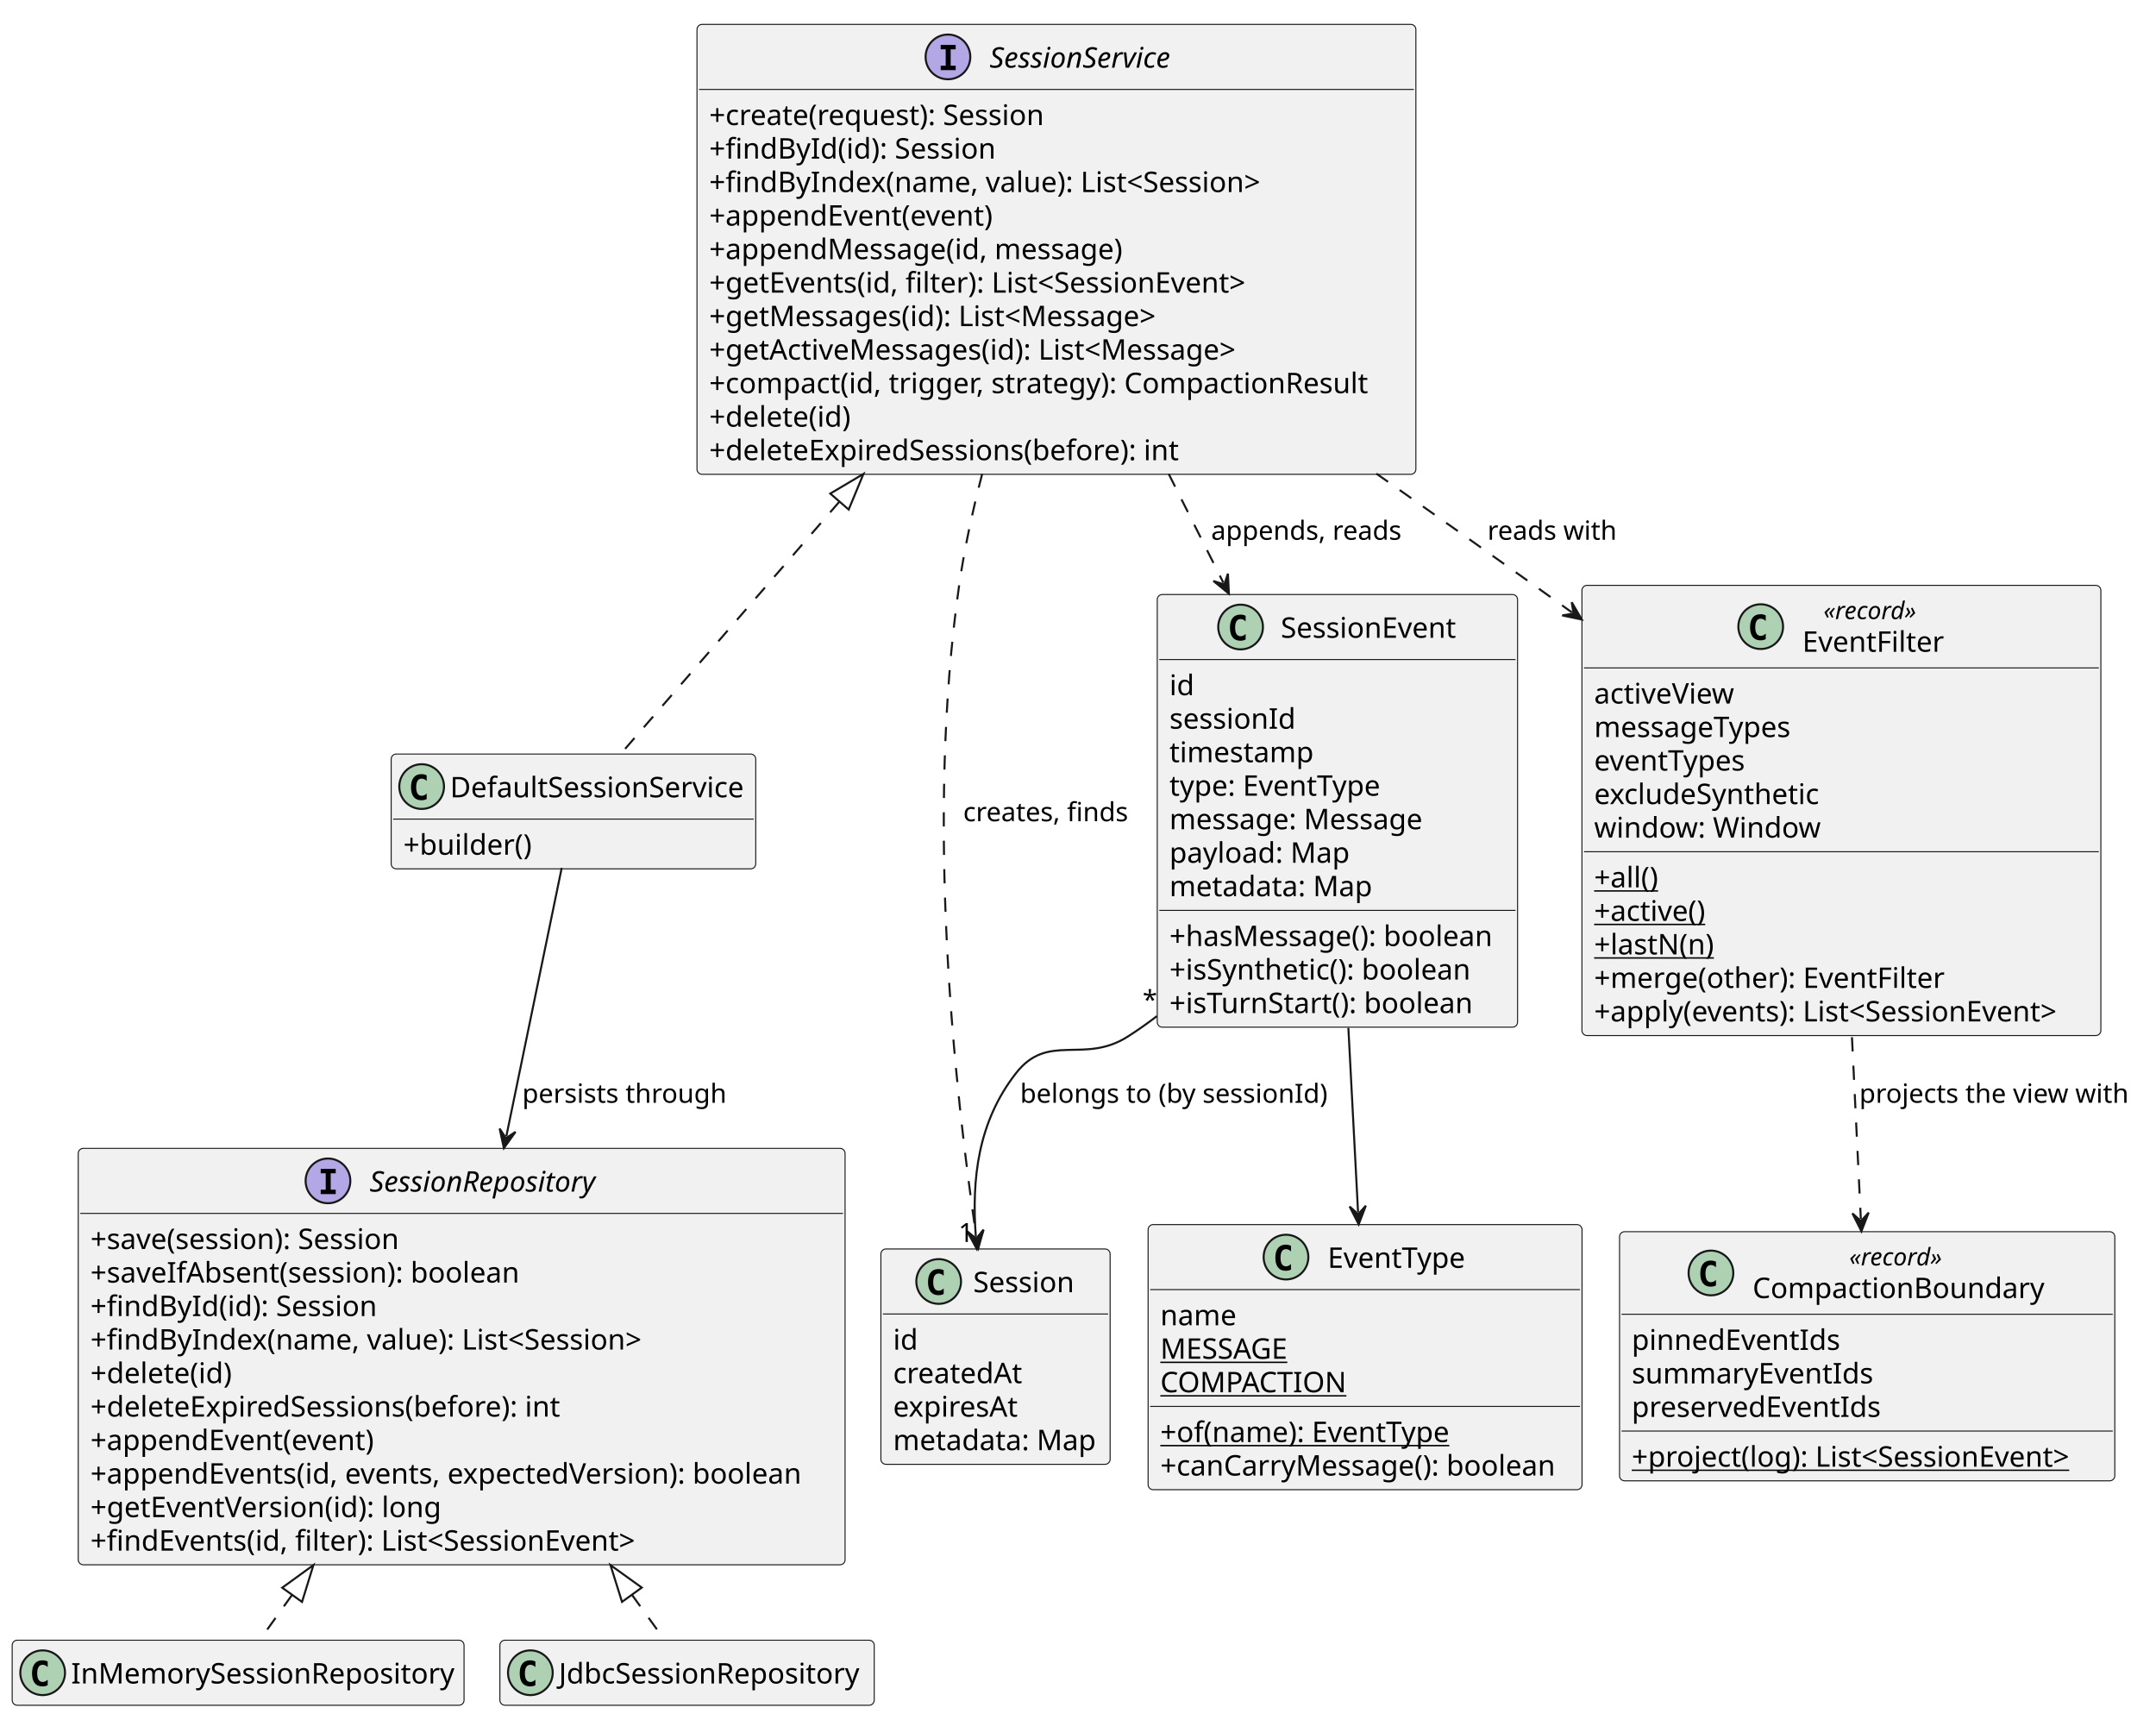
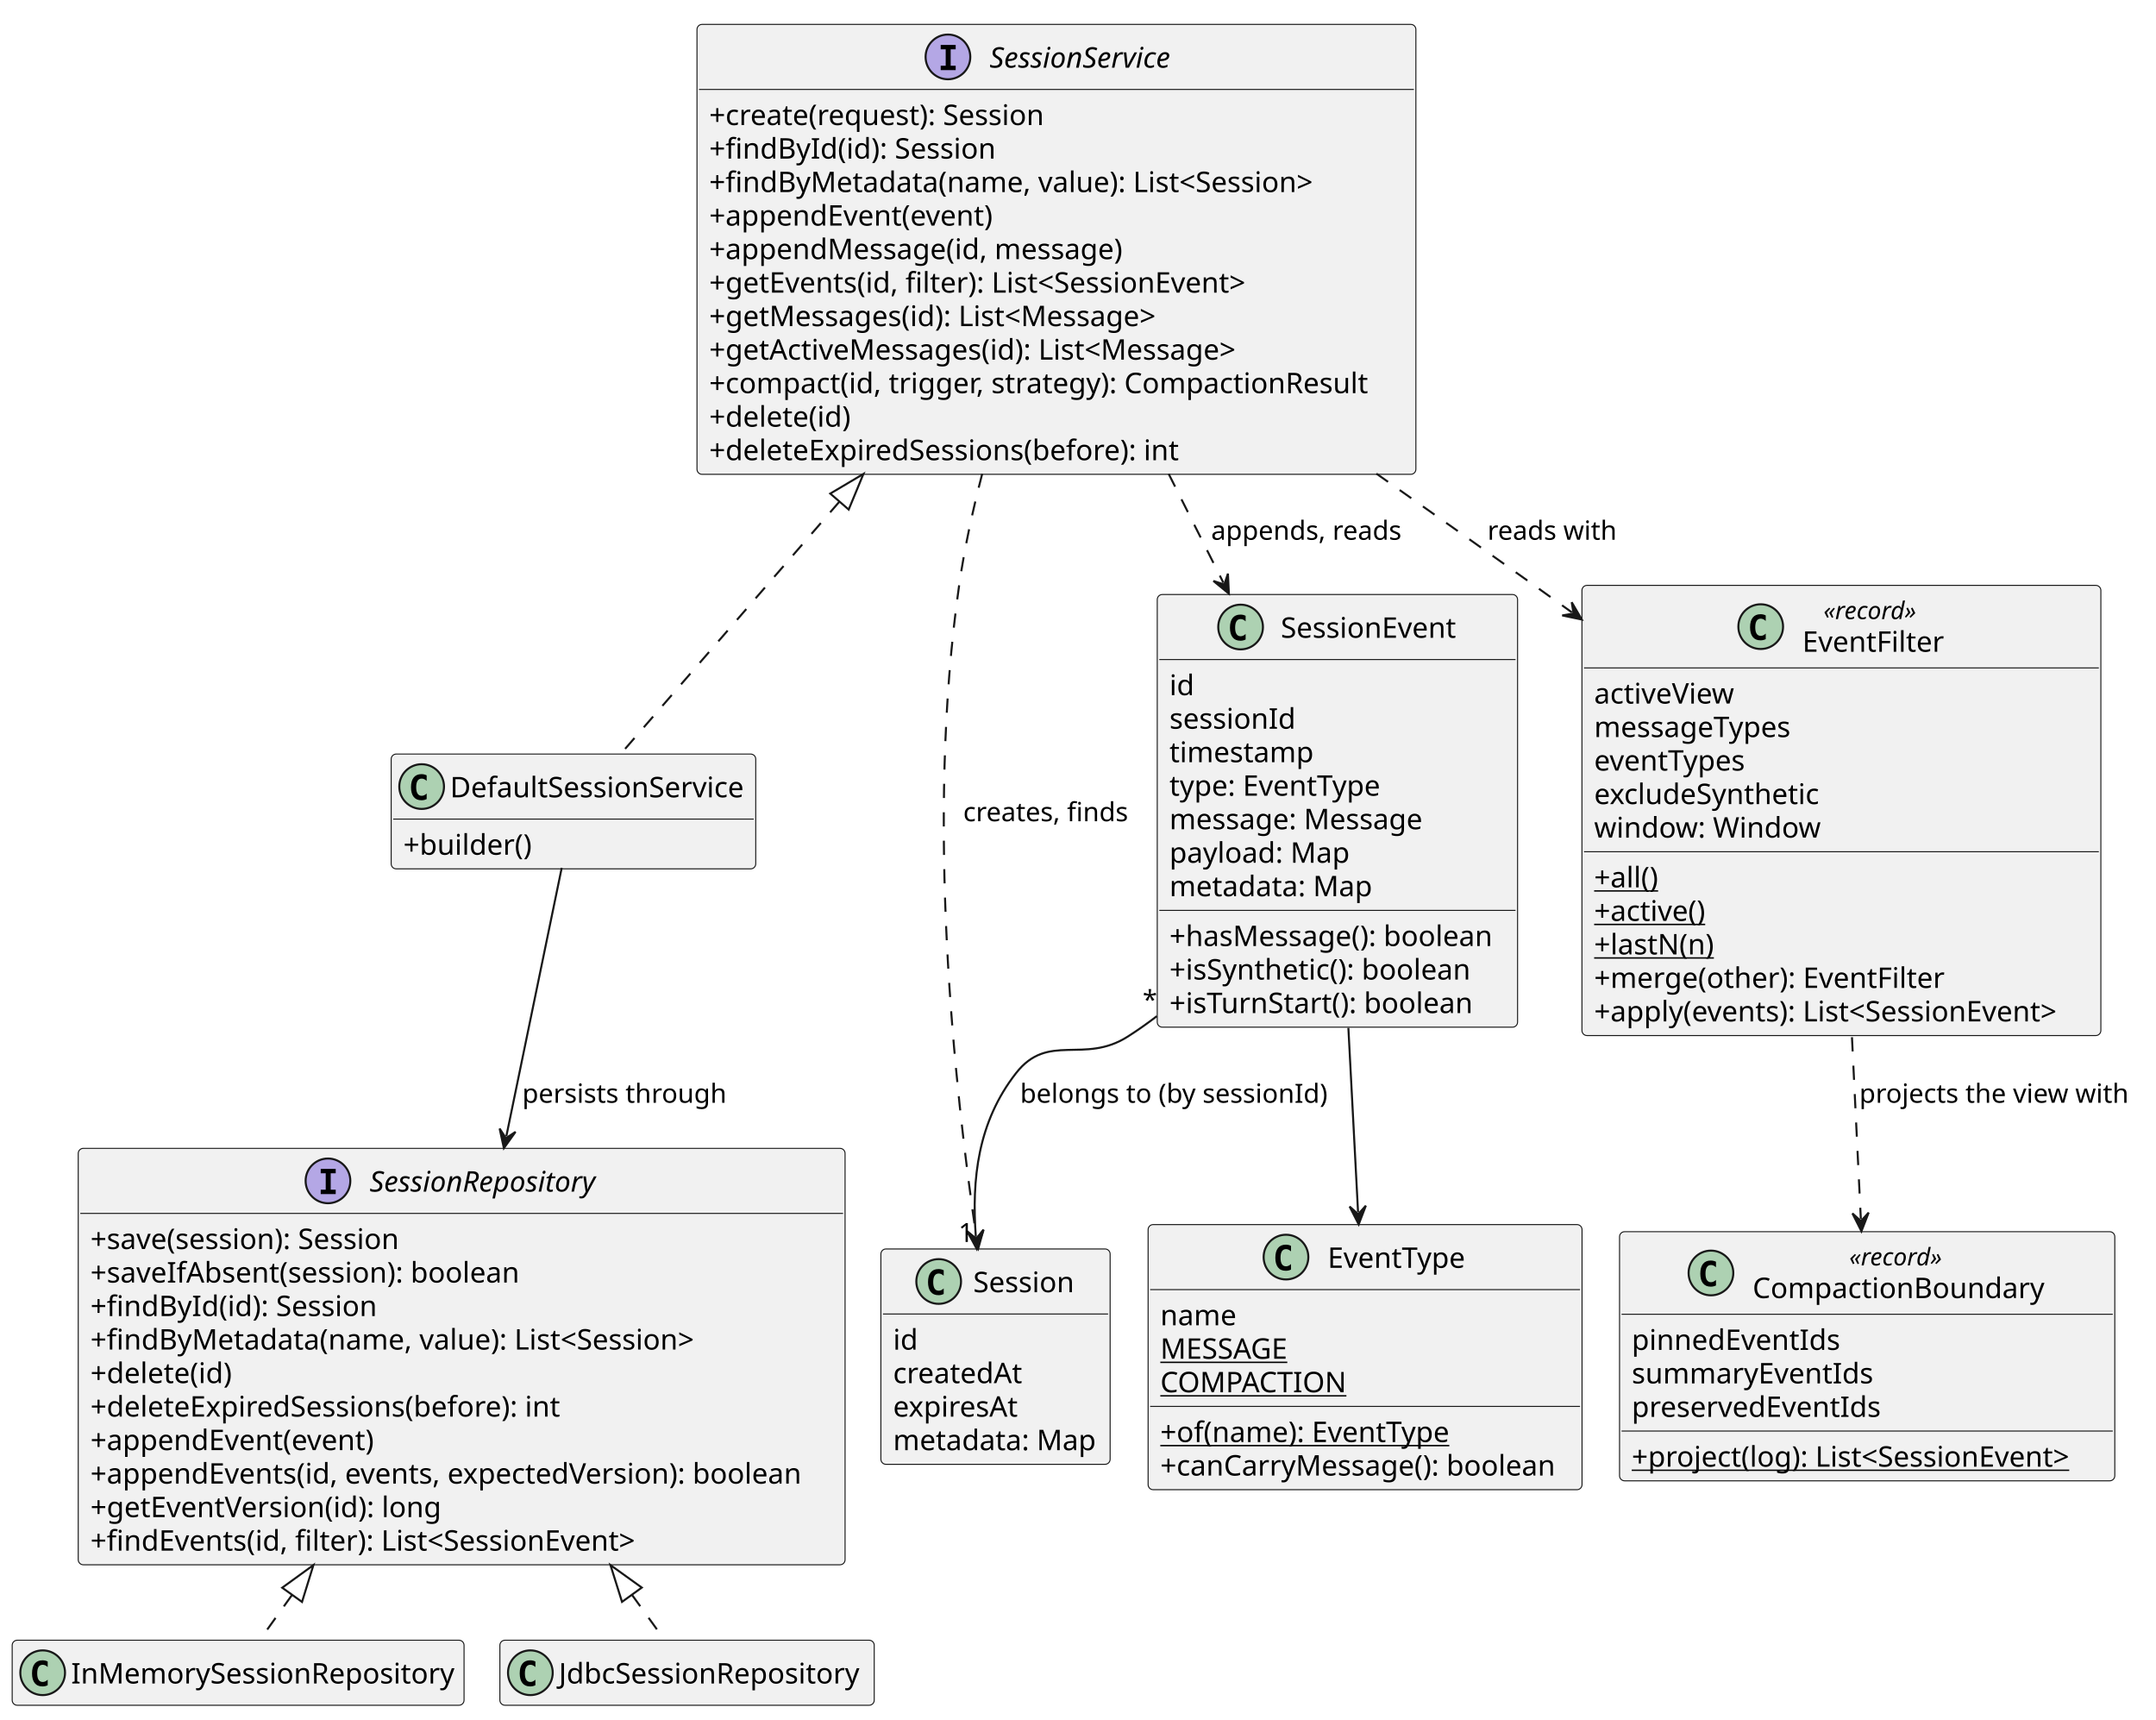
<svg xmlns="http://www.w3.org/2000/svg" contentStyleType="text/css" height="846px" preserveAspectRatio="none" style="width:1061px;height:846px;background:#FFFFFF;" version="1.1" viewBox="0 0 1061 846" width="1061px" zoomAndPan="magnify">
  <defs />
  <g>
    <g id="elem_SessionService">
      <rect codeLine="7" fill="#F1F1F1" height="221.371" id="SessionService" rx="2.5" ry="2.5" style="stroke:#181818;stroke-width:0.5;" width="353.776" x="343" y="12" />
      <ellipse cx="466.498" cy="28" fill="#B4A7E5" rx="11" ry="11" style="stroke:#181818;stroke-width:1;" />
      <path d="M462.926,24.265 L462.926,22.107 L470.305,22.107 L470.305,24.265 L467.84,24.265 L467.84,32.342 L470.305,32.342 L470.305,34.5 L462.926,34.5 L462.926,32.342 L465.391,32.342 L465.391,24.265 Z " fill="#000000" />
      <text fill="#000000" font-family="sans-serif" font-size="14" font-style="italic" lengthAdjust="spacing" textLength="98.28" x="486.998" y="33.291">SessionService</text>
      <line style="stroke:#181818;stroke-width:0.5;" x1="344" x2="695.776" y1="44" y2="44" />
      <text fill="#000000" font-family="sans-serif" font-size="14" lengthAdjust="spacing" textLength="172.71" x="349" y="61.535">+create(request): Session</text>
      <text fill="#000000" font-family="sans-serif" font-size="14" lengthAdjust="spacing" textLength="147.807" x="349" y="78.023">+findById(id): Session</text>
-       <text fill="#000000" font-family="sans-serif" font-size="14" lengthAdjust="spacing" textLength="287.827" x="349" y="94.512">+findByIndex(name, value): List&lt;Session&gt;</text>
+       <text fill="#000000" font-family="sans-serif" font-size="14" lengthAdjust="spacing" textLength="312.245" x="349" y="94.512">+findByMetadata(name, value): List&lt;Session&gt;</text>
      <text fill="#000000" font-family="sans-serif" font-size="14" lengthAdjust="spacing" textLength="144.218" x="349" y="111">+appendEvent(event)</text>
      <text fill="#000000" font-family="sans-serif" font-size="14" lengthAdjust="spacing" textLength="210.403" x="349" y="127.488">+appendMessage(id, message)</text>
      <text fill="#000000" font-family="sans-serif" font-size="14" lengthAdjust="spacing" textLength="281.928" x="349" y="143.977">+getEvents(id, filter): List&lt;SessionEvent&gt;</text>
      <text fill="#000000" font-family="sans-serif" font-size="14" lengthAdjust="spacing" textLength="233.782" x="349" y="160.465">+getMessages(id): List&lt;Message&gt;</text>
      <text fill="#000000" font-family="sans-serif" font-size="14" lengthAdjust="spacing" textLength="274.941" x="349" y="176.953">+getActiveMessages(id): List&lt;Message&gt;</text>
      <text fill="#000000" font-family="sans-serif" font-size="14" lengthAdjust="spacing" textLength="341.776" x="349" y="193.441">+compact(id, trigger, strategy): CompactionResult</text>
      <text fill="#000000" font-family="sans-serif" font-size="14" lengthAdjust="spacing" textLength="74.587" x="349" y="209.93">+delete(id)</text>
      <text fill="#000000" font-family="sans-serif" font-size="14" lengthAdjust="spacing" textLength="241.903" x="349" y="226.418">+deleteExpiredSessions(before): int</text>
    </g>
    <g id="elem_DefaultSessionService">
      <rect codeLine="20" fill="#F1F1F1" height="56.488" id="DefaultSessionService" rx="2.5" ry="2.5" style="stroke:#181818;stroke-width:0.5;" width="179.417" x="192.5" y="371" />
      <ellipse cx="207.5" cy="387" fill="#ADD1B2" rx="11" ry="11" style="stroke:#181818;stroke-width:1;" />
      <path d="M209.973,393.143 Q209.392,393.442 208.753,393.591 Q208.114,393.741 207.408,393.741 Q204.901,393.741 203.582,392.089 Q202.262,390.437 202.262,387.316 Q202.262,384.187 203.582,382.535 Q204.901,380.883 207.408,380.883 Q208.114,380.883 208.761,381.032 Q209.409,381.182 209.973,381.481 L209.973,384.203 Q209.342,383.622 208.749,383.352 Q208.155,383.082 207.524,383.082 Q206.18,383.082 205.495,384.149 Q204.81,385.216 204.81,387.316 Q204.81,389.408 205.495,390.474 Q206.18,391.541 207.524,391.541 Q208.155,391.541 208.749,391.271 Q209.342,391.002 209.973,390.42 Z " fill="#000000" />
      <text fill="#000000" font-family="sans-serif" font-size="14" lengthAdjust="spacing" textLength="147.417" x="221.5" y="392.291">DefaultSessionService</text>
      <line style="stroke:#181818;stroke-width:0.5;" x1="193.5" x2="370.917" y1="403" y2="403" />
      <text fill="#000000" font-family="sans-serif" font-size="14" lengthAdjust="spacing" textLength="68.168" x="198.5" y="420.535">+builder()</text>
    </g>
    <g id="elem_SessionRepository">
      <rect codeLine="23" fill="#F1F1F1" height="204.883" id="SessionRepository" rx="2.5" ry="2.5" style="stroke:#181818;stroke-width:0.5;" width="377.374" x="38.5" y="565" />
      <ellipse cx="161.4" cy="581" fill="#B4A7E5" rx="11" ry="11" style="stroke:#181818;stroke-width:1;" />
      <path d="M157.828,577.265 L157.828,575.107 L165.207,575.107 L165.207,577.265 L162.742,577.265 L162.742,585.342 L165.207,585.342 L165.207,587.5 L157.828,587.5 L157.828,585.342 L160.293,585.342 L160.293,577.265 Z " fill="#000000" />
      <text fill="#000000" font-family="sans-serif" font-size="14" font-style="italic" lengthAdjust="spacing" textLength="123.074" x="181.9" y="586.291">SessionRepository</text>
      <line style="stroke:#181818;stroke-width:0.5;" x1="39.5" x2="414.874" y1="597" y2="597" />
      <text fill="#000000" font-family="sans-serif" font-size="14" lengthAdjust="spacing" textLength="160.501" x="44.5" y="614.535">+save(session): Session</text>
      <text fill="#000000" font-family="sans-serif" font-size="14" lengthAdjust="spacing" textLength="220.343" x="44.5" y="631.023">+saveIfAbsent(session): boolean</text>
      <text fill="#000000" font-family="sans-serif" font-size="14" lengthAdjust="spacing" textLength="147.807" x="44.5" y="647.512">+findById(id): Session</text>
-       <text fill="#000000" font-family="sans-serif" font-size="14" lengthAdjust="spacing" textLength="287.827" x="44.5" y="664">+findByIndex(name, value): List&lt;Session&gt;</text>
+       <text fill="#000000" font-family="sans-serif" font-size="14" lengthAdjust="spacing" textLength="312.245" x="44.5" y="664">+findByMetadata(name, value): List&lt;Session&gt;</text>
      <text fill="#000000" font-family="sans-serif" font-size="14" lengthAdjust="spacing" textLength="74.587" x="44.5" y="680.488">+delete(id)</text>
      <text fill="#000000" font-family="sans-serif" font-size="14" lengthAdjust="spacing" textLength="241.903" x="44.5" y="696.977">+deleteExpiredSessions(before): int</text>
      <text fill="#000000" font-family="sans-serif" font-size="14" lengthAdjust="spacing" textLength="144.218" x="44.5" y="713.465">+appendEvent(event)</text>
      <text fill="#000000" font-family="sans-serif" font-size="14" lengthAdjust="spacing" textLength="365.374" x="44.5" y="729.953">+appendEvents(id, events, expectedVersion): boolean</text>
      <text fill="#000000" font-family="sans-serif" font-size="14" lengthAdjust="spacing" textLength="181.494" x="44.5" y="746.441">+getEventVersion(id): long</text>
      <text fill="#000000" font-family="sans-serif" font-size="14" lengthAdjust="spacing" textLength="286.856" x="44.5" y="762.93">+findEvents(id, filter): List&lt;SessionEvent&gt;</text>
    </g>
    <g id="elem_InMemorySessionRepository">
      <rect codeLine="35" fill="#F1F1F1" height="32" id="InMemorySessionRepository" rx="2.5" ry="2.5" style="stroke:#181818;stroke-width:0.5;" width="222.367" x="6" y="807" />
      <ellipse cx="21" cy="823" fill="#ADD1B2" rx="11" ry="11" style="stroke:#181818;stroke-width:1;" />
      <path d="M23.473,829.143 Q22.892,829.442 22.253,829.591 Q21.614,829.741 20.908,829.741 Q18.401,829.741 17.081,828.089 Q15.762,826.437 15.762,823.316 Q15.762,820.187 17.081,818.535 Q18.401,816.883 20.908,816.883 Q21.614,816.883 22.261,817.032 Q22.909,817.182 23.473,817.481 L23.473,820.203 Q22.842,819.622 22.249,819.352 Q21.655,819.082 21.024,819.082 Q19.68,819.082 18.995,820.149 Q18.31,821.216 18.31,823.316 Q18.31,825.408 18.995,826.474 Q19.68,827.541 21.024,827.541 Q21.655,827.541 22.249,827.271 Q22.842,827.001 23.473,826.42 Z " fill="#000000" />
      <text fill="#000000" font-family="sans-serif" font-size="14" lengthAdjust="spacing" textLength="190.367" x="35" y="828.291">InMemorySessionRepository</text>
    </g>
    <g id="elem_JdbcSessionRepository">
      <rect codeLine="36" fill="#F1F1F1" height="32" id="JdbcSessionRepository" rx="2.5" ry="2.5" style="stroke:#181818;stroke-width:0.5;" width="184.223" x="246" y="807" />
      <ellipse cx="261" cy="823" fill="#ADD1B2" rx="11" ry="11" style="stroke:#181818;stroke-width:1;" />
      <path d="M263.473,829.143 Q262.892,829.442 262.253,829.591 Q261.614,829.741 260.908,829.741 Q258.401,829.741 257.082,828.089 Q255.762,826.437 255.762,823.316 Q255.762,820.187 257.082,818.535 Q258.401,816.883 260.908,816.883 Q261.614,816.883 262.261,817.032 Q262.909,817.182 263.473,817.481 L263.473,820.203 Q262.842,819.622 262.249,819.352 Q261.655,819.082 261.024,819.082 Q259.68,819.082 258.995,820.149 Q258.31,821.216 258.31,823.316 Q258.31,825.408 258.995,826.474 Q259.68,827.541 261.024,827.541 Q261.655,827.541 262.249,827.271 Q262.842,827.001 263.473,826.42 Z " fill="#000000" />
      <text fill="#000000" font-family="sans-serif" font-size="14" lengthAdjust="spacing" textLength="152.223" x="275" y="828.291">JdbcSessionRepository</text>
    </g>
    <g id="elem_Session">
      <rect codeLine="38" fill="#F1F1F1" height="105.953" id="Session" rx="2.5" ry="2.5" style="stroke:#181818;stroke-width:0.5;" width="112.81" x="433.5" y="614.5" />
      <ellipse cx="461.938" cy="630.5" fill="#ADD1B2" rx="11" ry="11" style="stroke:#181818;stroke-width:1;" />
      <path d="M464.411,636.643 Q463.83,636.942 463.19,637.091 Q462.551,637.241 461.846,637.241 Q459.339,637.241 458.019,635.589 Q456.699,633.937 456.699,630.816 Q456.699,627.687 458.019,626.035 Q459.339,624.383 461.846,624.383 Q462.551,624.383 463.199,624.532 Q463.846,624.682 464.411,624.981 L464.411,627.703 Q463.78,627.122 463.186,626.852 Q462.593,626.582 461.962,626.582 Q460.617,626.582 459.933,627.649 Q459.248,628.716 459.248,630.816 Q459.248,632.908 459.933,633.974 Q460.617,635.041 461.962,635.041 Q462.593,635.041 463.186,634.771 Q463.78,634.501 464.411,633.92 Z " fill="#000000" />
      <text fill="#000000" font-family="sans-serif" font-size="14" lengthAdjust="spacing" textLength="50.948" x="478.924" y="635.791">Session</text>
      <line style="stroke:#181818;stroke-width:0.5;" x1="434.5" x2="545.31" y1="646.5" y2="646.5" />
      <text fill="#000000" font-family="sans-serif" font-size="14" lengthAdjust="spacing" textLength="12.858" x="439.5" y="664.035">id</text>
      <text fill="#000000" font-family="sans-serif" font-size="14" lengthAdjust="spacing" textLength="65.174" x="439.5" y="680.523">createdAt</text>
      <text fill="#000000" font-family="sans-serif" font-size="14" lengthAdjust="spacing" textLength="64.805" x="439.5" y="697.012">expiresAt</text>
      <text fill="#000000" font-family="sans-serif" font-size="14" lengthAdjust="spacing" textLength="100.81" x="439.5" y="713.5">metadata: Map</text>
    </g>
    <g id="elem_SessionEvent">
      <rect codeLine="44" fill="#F1F1F1" height="212.883" id="SessionEvent" rx="2.5" ry="2.5" style="stroke:#181818;stroke-width:0.5;" width="177.32" x="569.5" y="292.5" />
      <ellipse cx="610.516" cy="308.5" fill="#ADD1B2" rx="11" ry="11" style="stroke:#181818;stroke-width:1;" />
      <path d="M612.989,314.643 Q612.408,314.942 611.769,315.091 Q611.13,315.241 610.424,315.241 Q607.917,315.241 606.598,313.589 Q605.278,311.937 605.278,308.816 Q605.278,305.687 606.598,304.035 Q607.917,302.383 610.424,302.383 Q611.13,302.383 611.777,302.532 Q612.425,302.682 612.989,302.981 L612.989,305.703 Q612.358,305.122 611.765,304.852 Q611.171,304.582 610.54,304.582 Q609.196,304.582 608.511,305.649 Q607.826,306.716 607.826,308.816 Q607.826,310.908 608.511,311.974 Q609.196,313.041 610.54,313.041 Q611.171,313.041 611.765,312.771 Q612.358,312.502 612.989,311.92 Z " fill="#000000" />
      <text fill="#000000" font-family="sans-serif" font-size="14" lengthAdjust="spacing" textLength="87.507" x="630.297" y="313.791">SessionEvent</text>
      <line style="stroke:#181818;stroke-width:0.5;" x1="570.5" x2="745.82" y1="324.5" y2="324.5" />
      <text fill="#000000" font-family="sans-serif" font-size="14" lengthAdjust="spacing" textLength="12.858" x="575.5" y="342.035">id</text>
      <text fill="#000000" font-family="sans-serif" font-size="14" lengthAdjust="spacing" textLength="63.39" x="575.5" y="358.523">sessionId</text>
      <text fill="#000000" font-family="sans-serif" font-size="14" lengthAdjust="spacing" textLength="72.14" x="575.5" y="375.012">timestamp</text>
      <text fill="#000000" font-family="sans-serif" font-size="14" lengthAdjust="spacing" textLength="107.358" x="575.5" y="391.5">type: EventType</text>
      <text fill="#000000" font-family="sans-serif" font-size="14" lengthAdjust="spacing" textLength="126.656" x="575.5" y="407.988">message: Message</text>
      <text fill="#000000" font-family="sans-serif" font-size="14" lengthAdjust="spacing" textLength="90.508" x="575.5" y="424.477">payload: Map</text>
      <text fill="#000000" font-family="sans-serif" font-size="14" lengthAdjust="spacing" textLength="100.81" x="575.5" y="440.965">metadata: Map</text>
      <line style="stroke:#181818;stroke-width:0.5;" x1="570.5" x2="745.82" y1="447.918" y2="447.918" />
      <text fill="#000000" font-family="sans-serif" font-size="14" lengthAdjust="spacing" textLength="165.32" x="575.5" y="465.453">+hasMessage(): boolean</text>
      <text fill="#000000" font-family="sans-serif" font-size="14" lengthAdjust="spacing" textLength="156.276" x="575.5" y="481.941">+isSynthetic(): boolean</text>
      <text fill="#000000" font-family="sans-serif" font-size="14" lengthAdjust="spacing" textLength="157.985" x="575.5" y="498.43">+isTurnStart(): boolean</text>
    </g>
    <g id="elem_EventType">
      <rect codeLine="56" fill="#F1F1F1" height="130.441" id="EventType" rx="2.5" ry="2.5" style="stroke:#181818;stroke-width:0.5;" width="213.544" x="565" y="602.5" />
      <ellipse cx="632.854" cy="618.5" fill="#ADD1B2" rx="11" ry="11" style="stroke:#181818;stroke-width:1;" />
      <path d="M635.327,624.643 Q634.746,624.942 634.106,625.091 Q633.467,625.241 632.762,625.241 Q630.255,625.241 628.935,623.589 Q627.615,621.937 627.615,618.816 Q627.615,615.687 628.935,614.035 Q630.255,612.383 632.762,612.383 Q633.467,612.383 634.115,612.532 Q634.762,612.682 635.327,612.981 L635.327,615.703 Q634.696,615.122 634.102,614.852 Q633.509,614.582 632.878,614.582 Q631.533,614.582 630.848,615.649 Q630.164,616.716 630.164,618.816 Q630.164,620.908 630.848,621.974 Q631.533,623.041 632.878,623.041 Q633.509,623.041 634.102,622.771 Q634.696,622.501 635.327,621.92 Z " fill="#000000" />
      <text fill="#000000" font-family="sans-serif" font-size="14" lengthAdjust="spacing" textLength="69.337" x="653.354" y="623.791">EventType</text>
      <line style="stroke:#181818;stroke-width:0.5;" x1="566" x2="777.544" y1="634.5" y2="634.5" />
      <text fill="#000000" font-family="sans-serif" font-size="14" lengthAdjust="spacing" textLength="37.29" x="571" y="652.035">name</text>
      <text fill="#000000" font-family="sans-serif" font-size="14" lengthAdjust="spacing" text-decoration="underline" textLength="62.091" x="571" y="668.523">MESSAGE</text>
      <text fill="#000000" font-family="sans-serif" font-size="14" lengthAdjust="spacing" text-decoration="underline" textLength="93.81" x="571" y="685.012">COMPACTION</text>
      <line style="stroke:#181818;stroke-width:0.5;" x1="566" x2="777.544" y1="691.965" y2="691.965" />
      <text fill="#000000" font-family="sans-serif" font-size="14" lengthAdjust="spacing" text-decoration="underline" textLength="149.468" x="571" y="709.5">+of(name): EventType</text>
      <text fill="#000000" font-family="sans-serif" font-size="14" lengthAdjust="spacing" textLength="201.544" x="571" y="725.988">+canCarryMessage(): boolean</text>
    </g>
    <g id="elem_EventFilter">
      <rect codeLine="63" fill="#F1F1F1" height="221.504" id="EventFilter" rx="2.5" ry="2.5" style="stroke:#181818;stroke-width:0.5;" width="255.366" x="778.5" y="288" />
      <ellipse cx="866.472" cy="308.31" fill="#ADD1B2" rx="11" ry="11" style="stroke:#181818;stroke-width:1;" />
      <path d="M868.945,314.454 Q868.364,314.752 867.725,314.902 Q867.085,315.051 866.38,315.051 Q863.873,315.051 862.553,313.399 Q861.233,311.748 861.233,308.627 Q861.233,305.497 862.553,303.845 Q863.873,302.193 866.38,302.193 Q867.085,302.193 867.733,302.343 Q868.38,302.492 868.945,302.791 L868.945,305.514 Q868.314,304.933 867.721,304.663 Q867.127,304.393 866.496,304.393 Q865.151,304.393 864.467,305.46 Q863.782,306.526 863.782,308.627 Q863.782,310.718 864.467,311.785 Q865.151,312.852 866.496,312.852 Q867.127,312.852 867.721,312.582 Q868.314,312.312 868.945,311.731 Z " fill="#000000" />
      <text fill="#000000" font-family="sans-serif" font-size="12" font-style="italic" lengthAdjust="spacing" textLength="50.15" x="897.358" y="304.602">«record»</text>
      <text fill="#000000" font-family="sans-serif" font-size="14" lengthAdjust="spacing" textLength="70.923" x="886.972" y="320.668">EventFilter</text>
      <line style="stroke:#181818;stroke-width:0.5;" x1="779.5" x2="1032.866" y1="328.621" y2="328.621" />
      <text fill="#000000" font-family="sans-serif" font-size="14" lengthAdjust="spacing" textLength="71.019" x="784.5" y="346.156">activeView</text>
      <text fill="#000000" font-family="sans-serif" font-size="14" lengthAdjust="spacing" textLength="99.319" x="784.5" y="362.644">messageTypes</text>
      <text fill="#000000" font-family="sans-serif" font-size="14" lengthAdjust="spacing" textLength="76.686" x="784.5" y="379.133">eventTypes</text>
      <text fill="#000000" font-family="sans-serif" font-size="14" lengthAdjust="spacing" textLength="114.625" x="784.5" y="395.621">excludeSynthetic</text>
      <text fill="#000000" font-family="sans-serif" font-size="14" lengthAdjust="spacing" textLength="113.49" x="784.5" y="412.109">window: Window</text>
      <line style="stroke:#181818;stroke-width:0.5;" x1="779.5" x2="1032.866" y1="419.062" y2="419.062" />
      <text fill="#000000" font-family="sans-serif" font-size="14" lengthAdjust="spacing" text-decoration="underline" textLength="36.06" x="784.5" y="436.598">+all()</text>
      <text fill="#000000" font-family="sans-serif" font-size="14" lengthAdjust="spacing" text-decoration="underline" textLength="59.466" x="784.5" y="453.086">+active()</text>
      <text fill="#000000" font-family="sans-serif" font-size="14" lengthAdjust="spacing" text-decoration="underline" textLength="63.417" x="784.5" y="469.574">+lastN(n)</text>
      <text fill="#000000" font-family="sans-serif" font-size="14" lengthAdjust="spacing" textLength="179.197" x="784.5" y="486.062">+merge(other): EventFilter</text>
      <text fill="#000000" font-family="sans-serif" font-size="14" lengthAdjust="spacing" textLength="243.366" x="784.5" y="502.551">+apply(events): List&lt;SessionEvent&gt;</text>
    </g>
    <g id="elem_CompactionBoundary">
      <rect codeLine="75" fill="#F1F1F1" height="122.574" id="CompactionBoundary" rx="2.5" ry="2.5" style="stroke:#181818;stroke-width:0.5;" width="243.725" x="797" y="606" />
      <ellipse cx="841.984" cy="626.311" fill="#ADD1B2" rx="11" ry="11" style="stroke:#181818;stroke-width:1;" />
      <path d="M844.457,632.454 Q843.876,632.752 843.237,632.902 Q842.598,633.051 841.892,633.051 Q839.385,633.051 838.065,631.399 Q836.746,629.748 836.746,626.626 Q836.746,623.497 838.065,621.845 Q839.385,620.193 841.892,620.193 Q842.598,620.193 843.245,620.343 Q843.893,620.492 844.457,620.791 L844.457,623.514 Q843.826,622.933 843.233,622.663 Q842.639,622.393 842.008,622.393 Q840.664,622.393 839.979,623.46 Q839.294,624.526 839.294,626.626 Q839.294,628.718 839.979,629.785 Q840.664,630.852 842.008,630.852 Q842.639,630.852 843.233,630.582 Q843.826,630.312 844.457,629.731 Z " fill="#000000" />
      <text fill="#000000" font-family="sans-serif" font-size="12" font-style="italic" lengthAdjust="spacing" textLength="50.15" x="910.037" y="622.602">«record»</text>
      <text fill="#000000" font-family="sans-serif" font-size="14" lengthAdjust="spacing" textLength="145.257" x="862.484" y="638.668">CompactionBoundary</text>
      <line style="stroke:#181818;stroke-width:0.5;" x1="798" x2="1039.725" y1="646.621" y2="646.621" />
      <text fill="#000000" font-family="sans-serif" font-size="14" lengthAdjust="spacing" textLength="103.387" x="803" y="664.156">pinnedEventIds</text>
      <text fill="#000000" font-family="sans-serif" font-size="14" lengthAdjust="spacing" textLength="119.28" x="803" y="680.644">summaryEventIds</text>
      <text fill="#000000" font-family="sans-serif" font-size="14" lengthAdjust="spacing" textLength="123.402" x="803" y="697.133">preservedEventIds</text>
      <line style="stroke:#181818;stroke-width:0.5;" x1="798" x2="1039.725" y1="704.086" y2="704.086" />
      <text fill="#000000" font-family="sans-serif" font-size="14" lengthAdjust="spacing" text-decoration="underline" textLength="231.725" x="803" y="721.621">+project(log): List&lt;SessionEvent&gt;</text>
    </g>
    <polygon fill="none" points="424.91,233.173,408.585,242.843,417.652,250.704,424.91,233.173" style="stroke:#181818;stroke-width:1;" />
    <path d="M413.118,246.773 C369.614,296.949 333.455,338.654 305.629,370.747 " fill="none" style="stroke:#181818;stroke-width:1;stroke-dasharray:7.0,7.0;" />
    <polygon fill="#181818" points="247.971,564.886,253.707,556.881,248.982,559.99,245.873,555.264,247.971,564.886" style="stroke:#181818;stroke-width:1;" />
    <path d="M276.424,427.02 C269.76,459.308 259.436,509.334 249.184,559.01 " fill="none" style="stroke:#181818;stroke-width:1;" />
    <text fill="#000000" font-family="sans-serif" font-size="13" lengthAdjust="spacing" textLength="103.835" x="257" y="542.568">persists through</text>
    <polygon fill="none" points="154.241,770.032,138.879,781.168,148.633,788.158,154.241,770.032" style="stroke:#181818;stroke-width:1;" />
    <path d="M143.756,784.663 C133.528,798.936 134.703,797.297 127.949,806.721 " fill="none" style="stroke:#181818;stroke-width:1;stroke-dasharray:7.0,7.0;" />
    <polygon fill="none" points="300.421,770.032,306.106,788.134,315.83,781.102,300.421,770.032" style="stroke:#181818;stroke-width:1;" />
    <path d="M310.968,784.618 C321.289,798.891 320.137,797.297 326.951,806.721 " fill="none" style="stroke:#181818;stroke-width:1;stroke-dasharray:7.0,7.0;" />
    <polygon fill="#181818" points="481.346,614.475,483.992,604.988,480.618,609.528,476.077,606.153,481.346,614.475" style="stroke:#181818;stroke-width:1;" />
    <path d="M483.346,233.161 C478.637,251.292 474.567,270.035 472,288 C455.456,403.759 469.69,535.306 480.472,608.538 " fill="none" style="stroke:#181818;stroke-width:1;stroke-dasharray:7.0,7.0;" />
    <text fill="#000000" font-family="sans-serif" font-size="13" lengthAdjust="spacing" textLength="84.773" x="474" y="404.068">creates, finds</text>
    <polygon fill="#181818" points="604.748,292.075,604.279,282.238,602.502,287.608,597.132,285.831,604.748,292.075" style="stroke:#181818;stroke-width:1;" />
    <path d="M575.136,233.173 C584.896,252.587 592.347,267.407 602.053,286.714 " fill="none" style="stroke:#181818;stroke-width:1;stroke-dasharray:7.0,7.0;" />
    <text fill="#000000" font-family="sans-serif" font-size="13" lengthAdjust="spacing" textLength="96.44" x="596" y="265.568">appends, reads</text>
    <polygon fill="#181818" points="778.429,304.809,773.465,296.303,774.372,301.886,768.789,302.794,778.429,304.809" style="stroke:#181818;stroke-width:1;" />
    <path d="M677.351,233.034 C703.348,251.307 729.974,270.128 755,288 C762.654,293.466 765.644,295.599 773.561,301.302 " fill="none" style="stroke:#181818;stroke-width:1;stroke-dasharray:7.0,7.0;" />
    <text fill="#000000" font-family="sans-serif" font-size="13" lengthAdjust="spacing" textLength="65.368" x="732" y="265.568">reads with</text>
    <polygon fill="#181818" points="480.673,614.48,483.993,605.208,480.302,609.494,476.016,605.802,480.673,614.48" style="stroke:#181818;stroke-width:1;" />
    <path d="M569.318,499.95 C564.635,503.534 559.854,506.907 555,510 C533.308,523.82 515.836,507.733 500,528 C481.223,552.03 478.115,580.146 480.227,608.497 " fill="none" style="stroke:#181818;stroke-width:1;" />
    <text fill="#000000" font-family="sans-serif" font-size="13" lengthAdjust="spacing" textLength="157.447" x="502" y="542.568">belongs to (by sessionId)</text>
    <text fill="#000000" font-family="sans-serif" font-size="13" lengthAdjust="spacing" textLength="8.22" x="471.673" y="611.049">1</text>
    <text fill="#000000" font-family="sans-serif" font-size="13" lengthAdjust="spacing" textLength="6.265" x="562.318" y="496.519">*</text>
    <polygon fill="#181818" points="668.632,602.396,672.155,593.198,668.37,597.403,664.166,593.618,668.632,602.396" style="stroke:#181818;stroke-width:1;" />
    <path d="M663.553,505.711 C665.271,538.408 666.795,567.427 668.318,596.404 " fill="none" style="stroke:#181818;stroke-width:1;" />
    <polygon fill="#181818" points="916.038,605.785,919.595,596.601,915.795,600.791,911.605,596.99,916.038,605.785" style="stroke:#181818;stroke-width:1;" />
    <path d="M911.381,510.32 C912.974,542.968 914.367,571.517 915.746,599.792 " fill="none" style="stroke:#181818;stroke-width:1;stroke-dasharray:7.0,7.0;" />
    <text fill="#000000" font-family="sans-serif" font-size="13" lengthAdjust="spacing" textLength="137.795" x="915" y="542.568">projects the view with</text>
  </g>
</svg>
